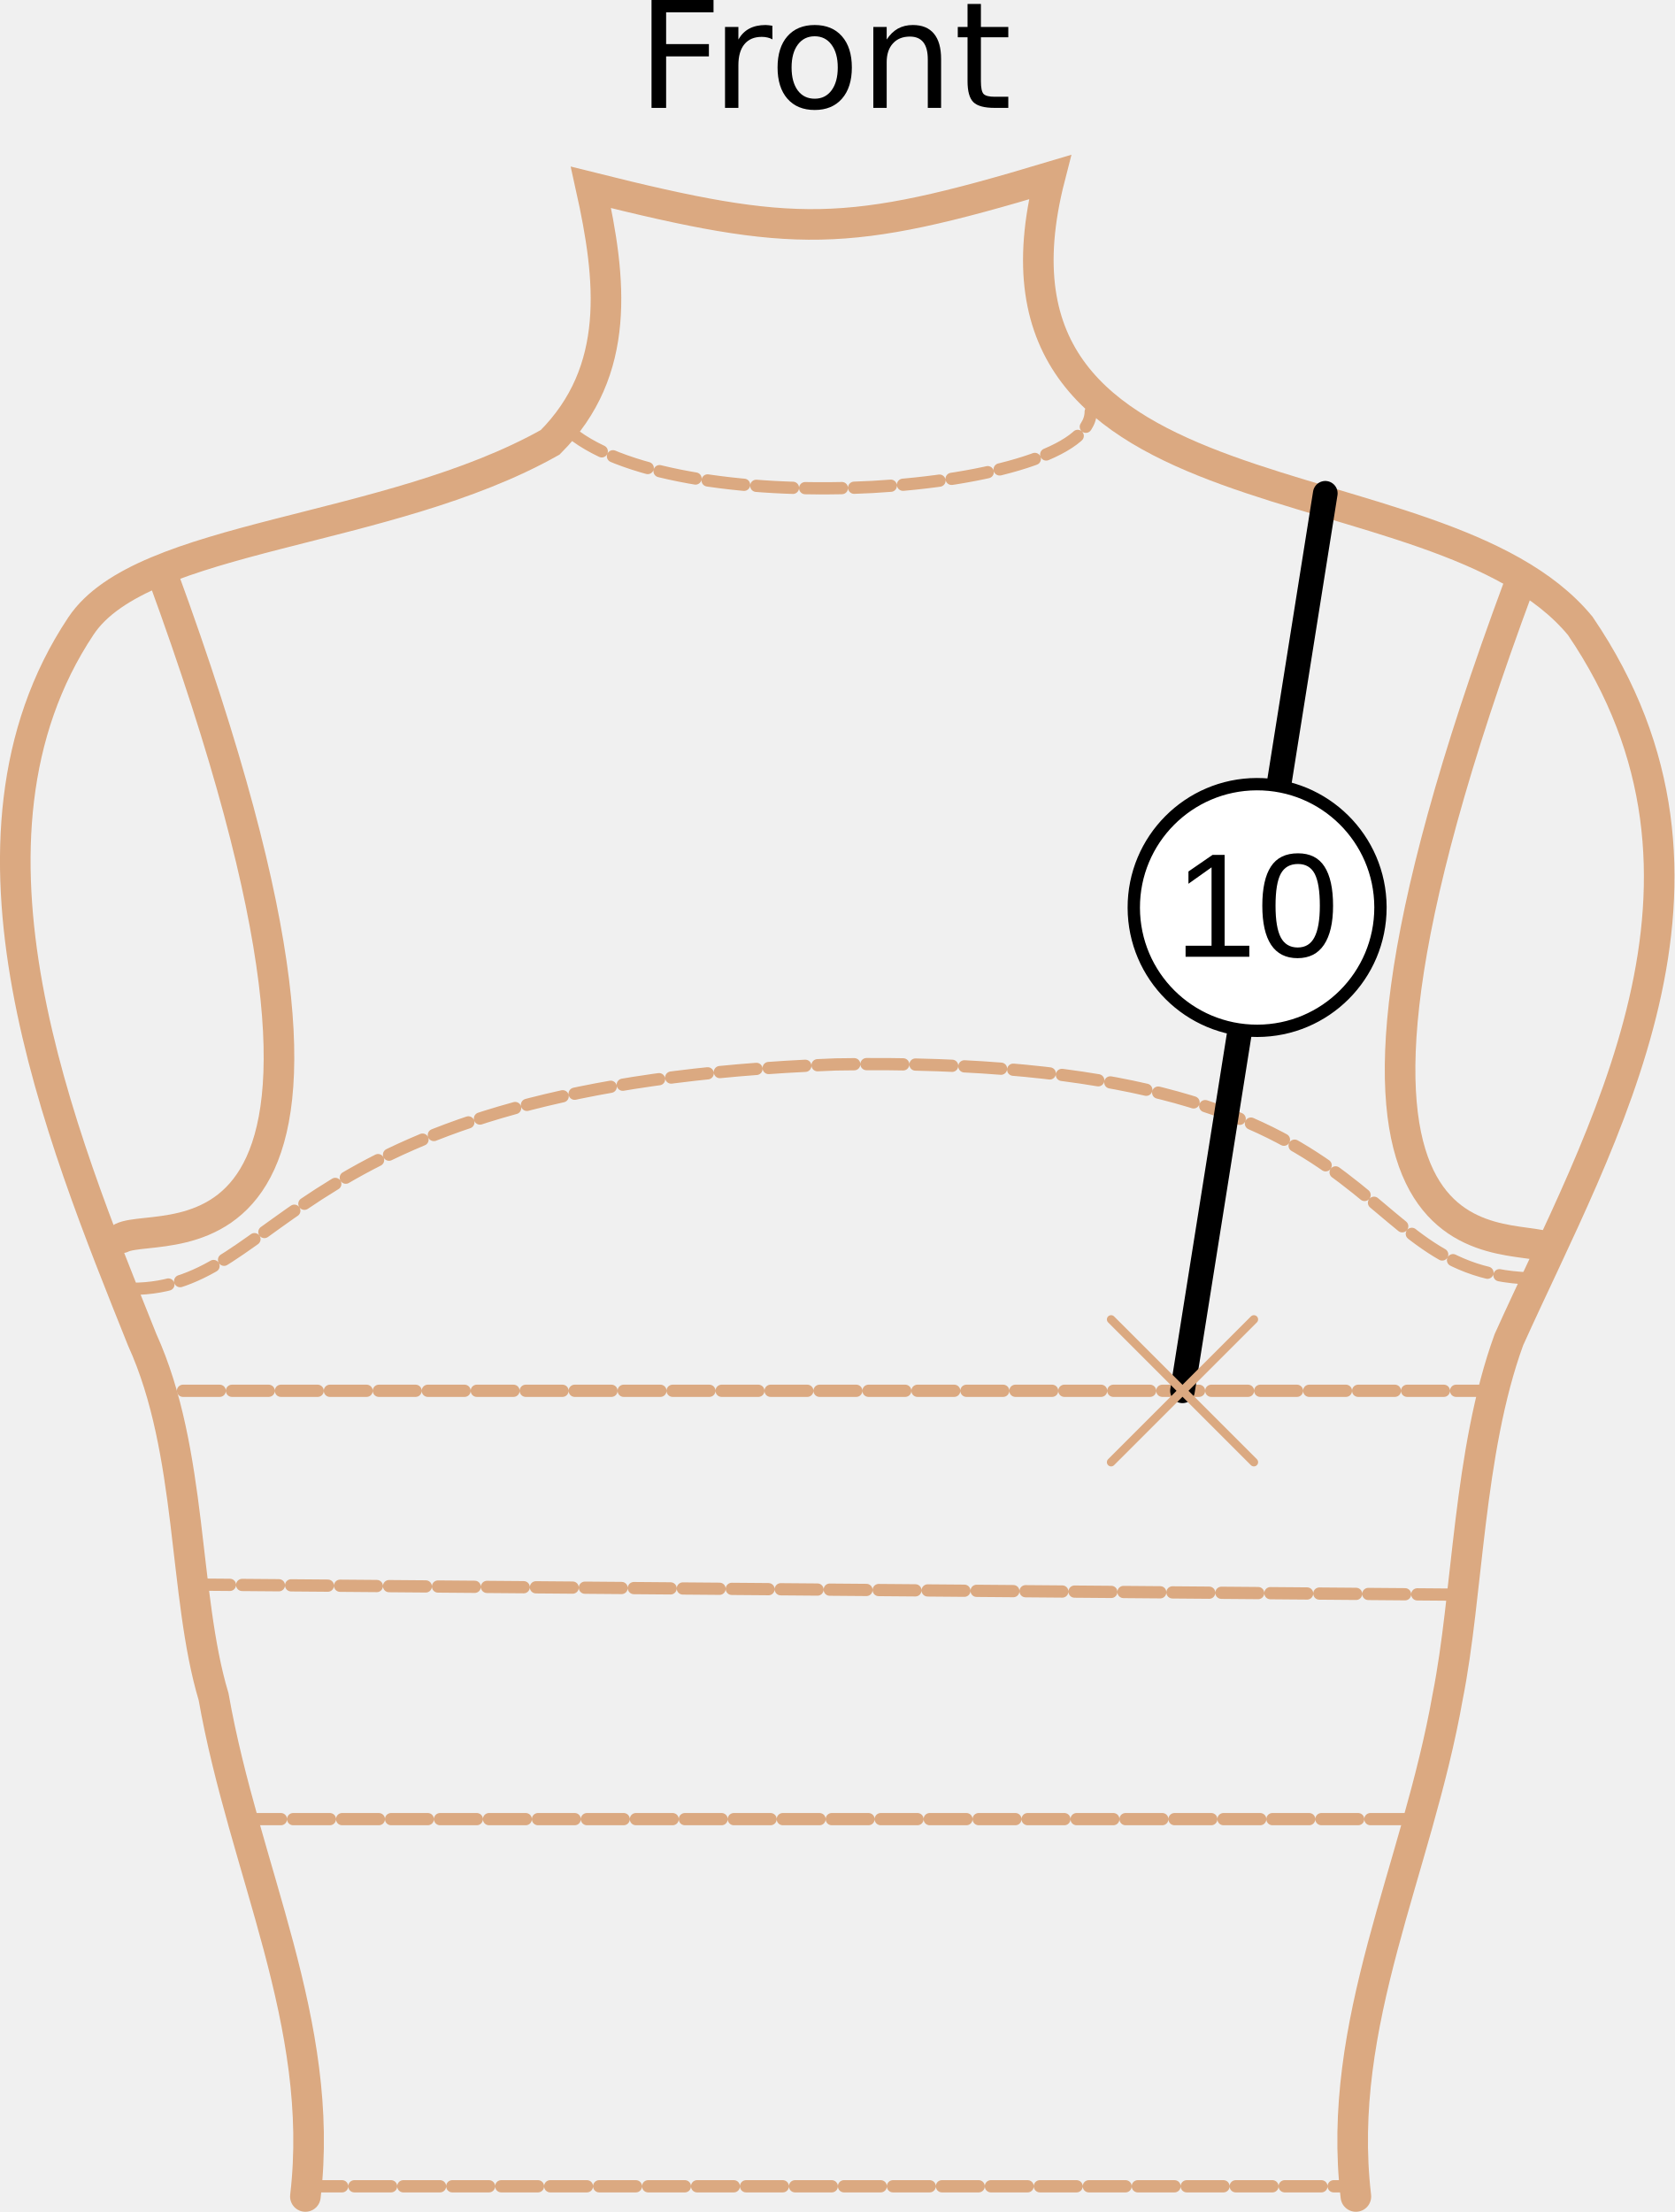
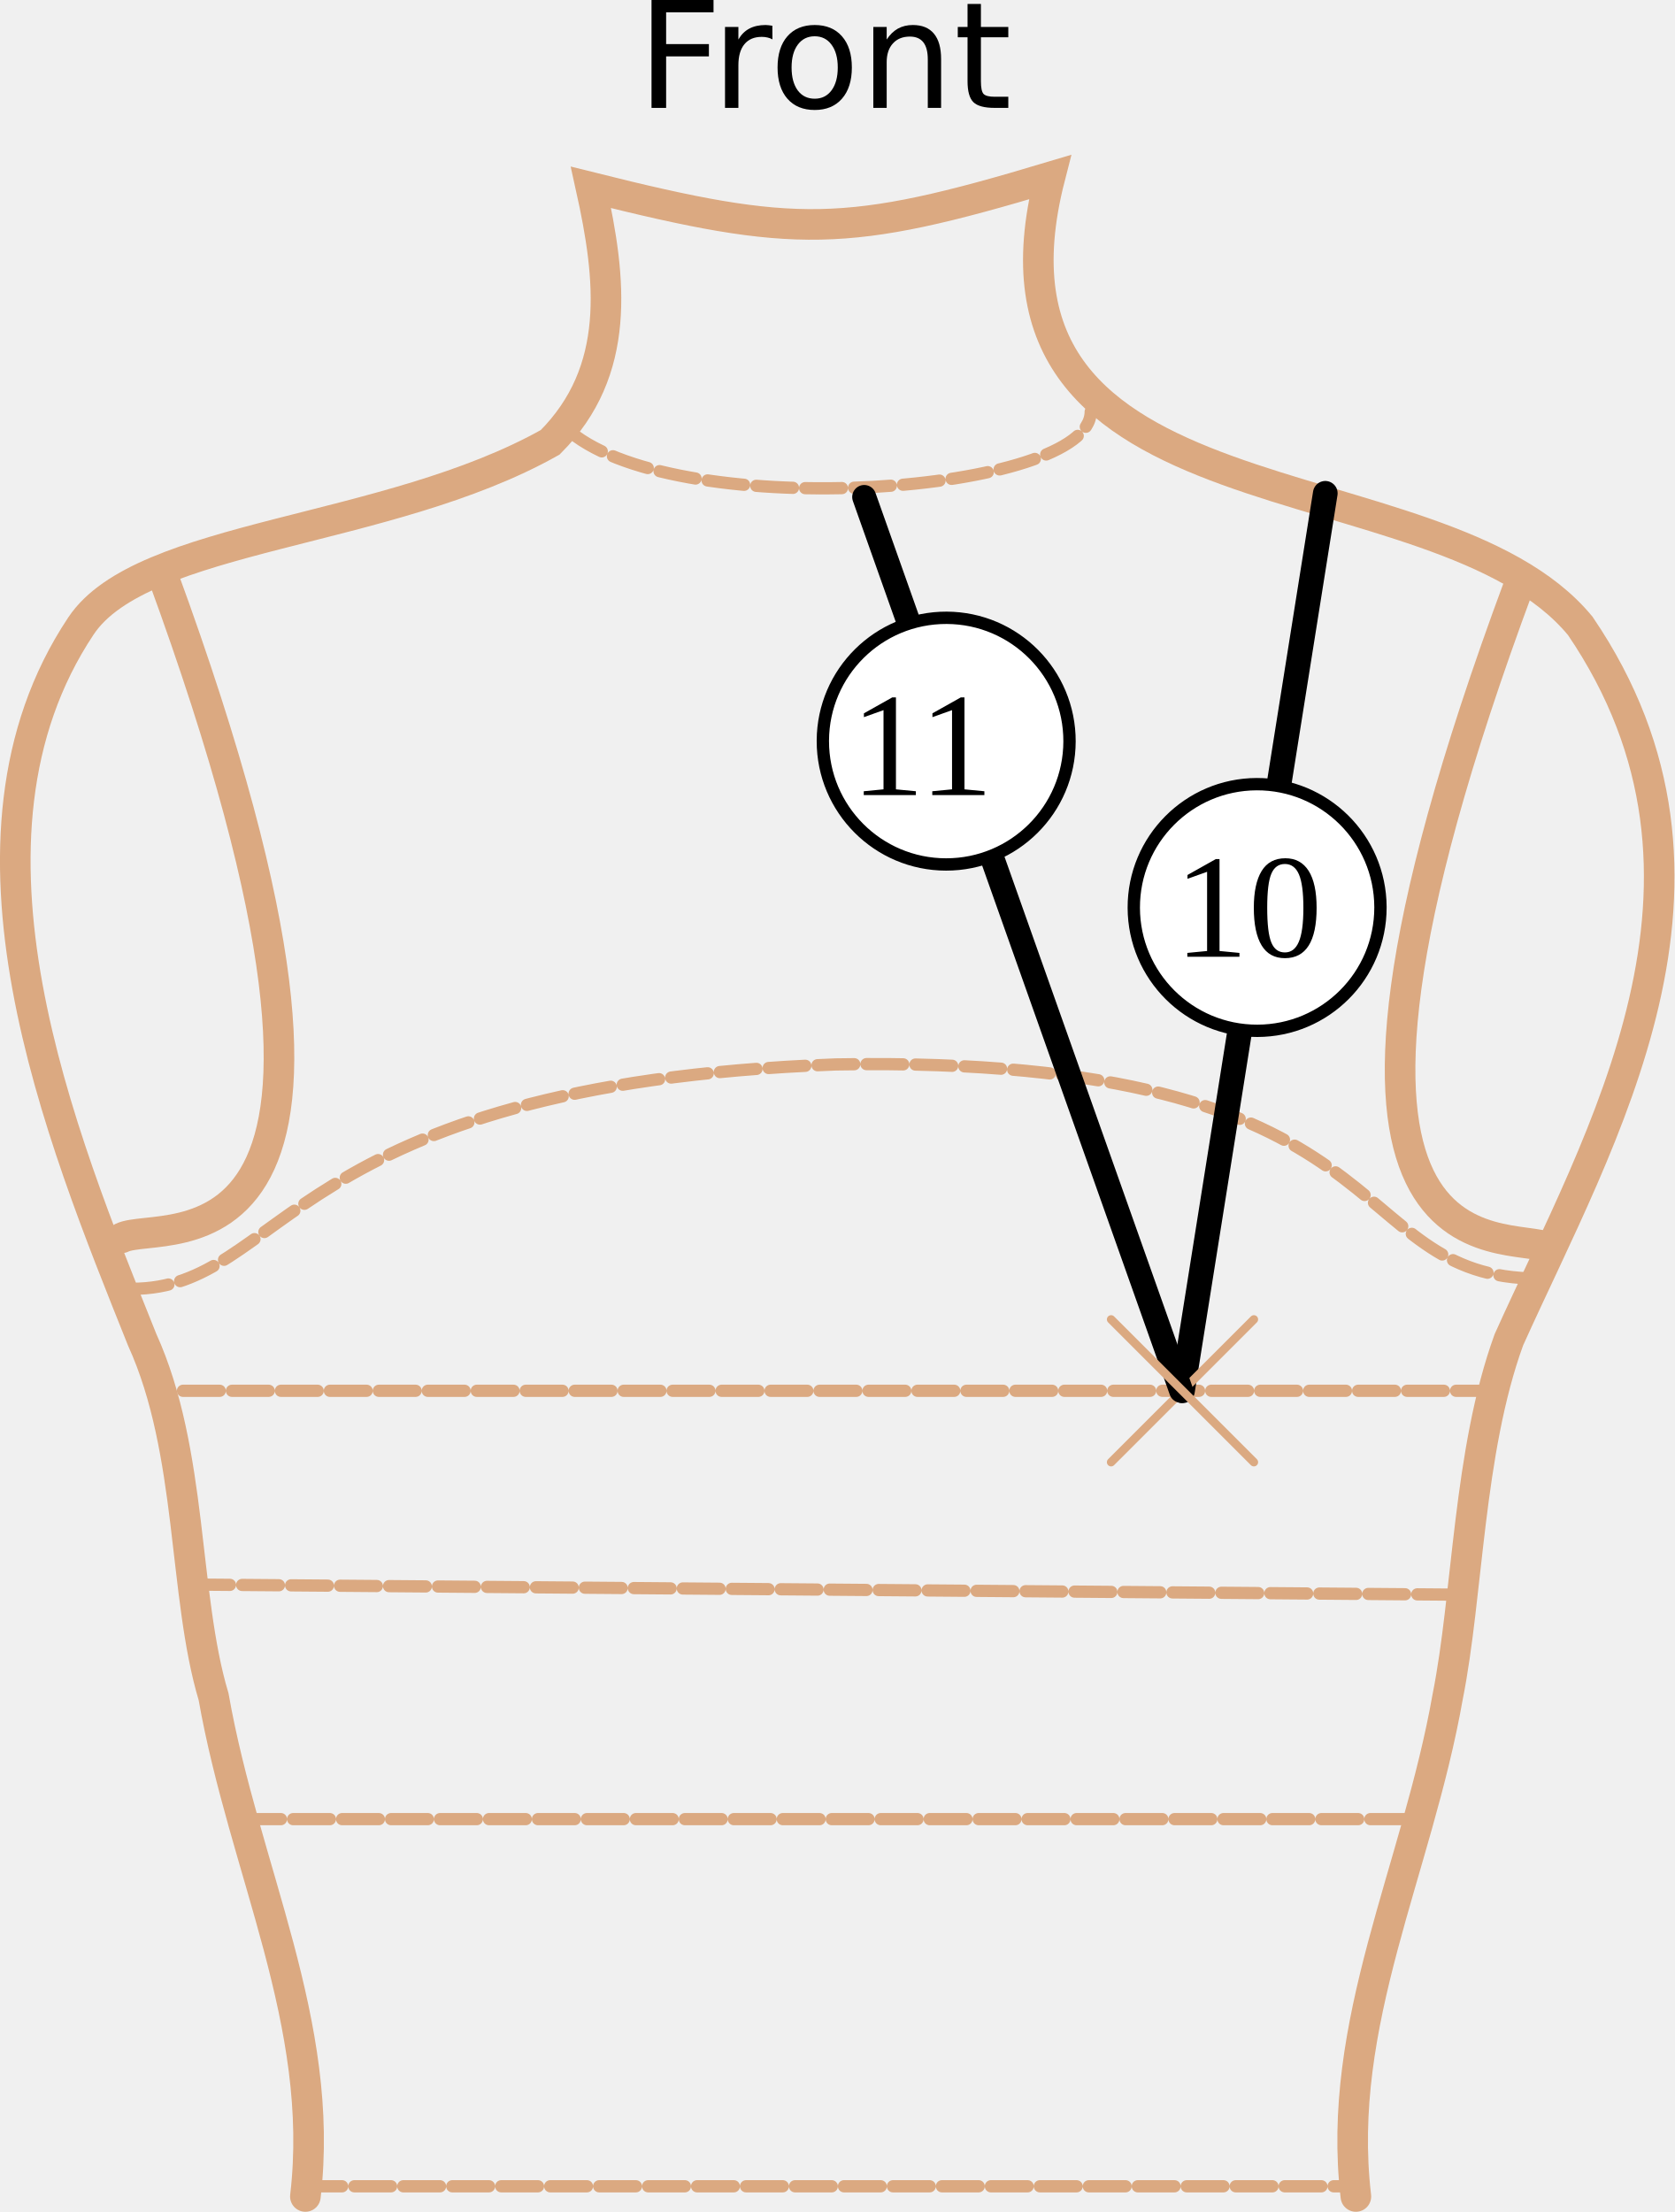
<svg xmlns="http://www.w3.org/2000/svg" width="46.332mm" height="61.212mm" viewBox="0 0 164.169 216.892" id="svg6367" version="1.1">
  <defs id="defs6369" />
  <g id="layer1" transform="translate(-277.9155,-383.9163)">
-     <g id="g3379">
-       <path style="fill:none;stroke:#dba981;stroke-width:3;stroke-linecap:round;stroke-linejoin:miter;stroke-miterlimit:4;stroke-dasharray:none;stroke-opacity:1" d="m 307.858,599.287 c 2,-17 -6,-32 -9,-49 -3,-10 -2,-24 -7,-35 -8,-20 -20,-49 -6,-70 6,-9 30,-9 46,-18 7,-7 6,-16 4,-25 20,5 25,5 45,-1 -9,35 38,27 52,44 17,25 2,50 -7,70 -4,11 -4,25 -6,35 -3,17 -11,32 -9,49" id="path11116-9-7-3-3-4-8" />
-       <path id="path8584-1-4-6-3-4-4-4-4-7-8-0-5" d="m 429.858,506.287 c -4,-2 -29,5 -3,-65" style="fill:none;stroke:#dba981;stroke-width:3;stroke-linecap:round;stroke-linejoin:miter;stroke-miterlimit:4;stroke-dasharray:none;stroke-opacity:1" />
-       <path id="path8584-6-7-8-0-3-1-3-3-1-1-6-3-9" d="m 289.858,505.287 c 4,-2 30,6 4,-65" style="fill:none;stroke:#dba981;stroke-width:3;stroke-linecap:round;stroke-linejoin:miter;stroke-miterlimit:4;stroke-dasharray:none;stroke-opacity:1" />
-       <path id="path3992-4-77-9-5-7-1-2-90-1-4-0-9" d="m 333.858,426.287 c 11,9 51,6 51,-2" style="fill:none;stroke:#dba981;stroke-width:1.2;stroke-linecap:round;stroke-linejoin:miter;stroke-miterlimit:4;stroke-dasharray:3.601, 1.2;stroke-dashoffset:0;stroke-opacity:1" />
-       <path id="path3992-4-77-9-5-7-1-2-9-4-0-3-9-3" d="m 290.858,510.287 c 15,0 15,-20 69,-22 57,-1 49,21 69,21" style="fill:none;stroke:#dba981;stroke-width:1.2;stroke-linecap:round;stroke-linejoin:miter;stroke-miterlimit:4;stroke-dasharray:3.601, 1.2;stroke-dashoffset:0;stroke-opacity:1" />
-       <path id="path3992-4-77-9-5-7-1-2-9-8-5-7-2-7-6" d="m 295.858,520.287 129,0" style="fill:none;stroke:#dba981;stroke-width:1.2;stroke-linecap:round;stroke-linejoin:miter;stroke-miterlimit:4;stroke-dasharray:3.601, 1.2;stroke-dashoffset:0;stroke-opacity:1" />
-       <path id="path3992-4-77-9-5-7-1-2-9-8-8-6-68-0-6-7" d="m 307.858,598.287 103,0" style="fill:none;stroke:#dba981;stroke-width:1.2;stroke-linecap:round;stroke-linejoin:miter;stroke-miterlimit:4;stroke-dasharray:3.601, 1.2;stroke-dashoffset:0;stroke-opacity:1" />
-       <path style="fill:none;stroke:#dba981;stroke-width:1.2;stroke-linecap:round;stroke-linejoin:miter;stroke-miterlimit:4;stroke-dasharray:3.601, 1.2;stroke-dashoffset:0;stroke-opacity:1" d="m 296.858,539.287 125,1" id="path3992-4-77-9-5-7-1-2-9-8-5-4-1-4-8-7-82" />
-       <g id="text6934-2-9-4-0-5-3-2-5" style="font-style:normal;font-variant:normal;font-weight:normal;font-stretch:normal;font-size:14.511px;line-height:125%;font-family:'Sans,Arial';-inkscape-font-specification:'Sans,Arial';text-align:start;letter-spacing:0px;word-spacing:0px;writing-mode:lr-tb;text-anchor:start;fill:#000000;fill-opacity:1;stroke:none">
-         <path id="path3369" style="" d="m 341.797,383.916 6.079,0 0,1.205 -4.648,0 0,3.118 4.195,0 0,1.205 -4.195,0 0,5.052 -1.431,0 0,-10.579 z" />
-         <path id="path3371" style="" d="m 353.652,387.778 q -0.22,-0.128 -0.482,-0.184 -0.255,-0.064 -0.567,-0.064 -1.105,0 -1.701,0.723 -0.588,0.716 -0.588,2.062 l 0,4.18 -1.311,0 0,-7.936 1.311,0 0,1.233 q 0.411,-0.723 1.07,-1.07 0.659,-0.354 1.601,-0.354 0.135,0 0.298,0.021 0.163,0.014 0.361,0.05 l 0.007,1.339 z" />
-         <path id="path3373" style="" d="m 357.797,387.473 q -1.049,0 -1.658,0.822 -0.609,0.815 -0.609,2.239 0,1.424 0.602,2.246 0.609,0.815 1.665,0.815 1.042,0 1.651,-0.822 0.609,-0.822 0.609,-2.239 0,-1.41 -0.609,-2.232 -0.609,-0.829 -1.651,-0.829 z m 0,-1.105 q 1.701,0 2.671,1.105 0.971,1.105 0.971,3.061 0,1.949 -0.971,3.061 -0.971,1.105 -2.671,1.105 -1.708,0 -2.678,-1.105 -0.964,-1.112 -0.964,-3.061 0,-1.956 0.964,-3.061 0.971,-1.105 2.678,-1.105 z" />
-         <path id="path3375" style="" d="m 370.189,389.705 0,4.79 -1.304,0 0,-4.747 q 0,-1.127 -0.439,-1.686 -0.439,-0.56 -1.318,-0.56 -1.056,0 -1.665,0.673 -0.609,0.673 -0.609,1.835 l 0,4.485 -1.311,0 0,-7.936 1.311,0 0,1.233 q 0.468,-0.716 1.098,-1.07 0.638,-0.354 1.467,-0.354 1.368,0 2.069,0.85 0.701,0.843 0.701,2.487 z" />
-         <path id="path3377" style="" d="m 374.093,384.306 0,2.253 2.685,0 0,1.013 -2.685,0 0,4.308 q 0,0.971 0.262,1.247 0.269,0.276 1.084,0.276 l 1.339,0 0,1.091 -1.339,0 q -1.509,0 -2.083,-0.56 -0.574,-0.567 -0.574,-2.055 l 0,-4.308 -0.957,0 0,-1.013 0.957,0 0,-2.253 1.311,0 z" />
-       </g>
+     <path id="path11116-9-7-3-3-4-8" d="m 307.858,599.287 c 2,-17 -6,-32 -9,-49 -3,-10 -2,-24 -7,-35 -8,-20 -20,-49 -6,-70 6,-9 30,-9 46,-18 7,-7 6,-16 4,-25 20,5 25,5 45,-1 -9,35 38,27 52,44 17,25 2,50 -7,70 -4,11 -4,25 -6,35 -3,17 -11,32 -9,49" style="fill:none;stroke:#dba981;stroke-width:3;stroke-linecap:round;stroke-linejoin:miter;stroke-miterlimit:4;stroke-dasharray:none;stroke-opacity:1" />
+     <path style="fill:none;stroke:#dba981;stroke-width:3;stroke-linecap:round;stroke-linejoin:miter;stroke-miterlimit:4;stroke-dasharray:none;stroke-opacity:1" d="m 429.858,506.287 c -4,-2 -29,5 -3,-65" id="path8584-1-4-6-3-4-4-4-4-7-8-0-5" />
+     <path style="fill:none;stroke:#dba981;stroke-width:3;stroke-linecap:round;stroke-linejoin:miter;stroke-miterlimit:4;stroke-dasharray:none;stroke-opacity:1" d="m 289.858,505.287 c 4,-2 30,6 4,-65" id="path8584-6-7-8-0-3-1-3-3-1-1-6-3-9" />
+     <path style="fill:none;stroke:#dba981;stroke-width:1.2;stroke-linecap:round;stroke-linejoin:miter;stroke-miterlimit:4;stroke-dasharray:3.601, 1.2;stroke-dashoffset:0;stroke-opacity:1" d="m 333.858,426.287 c 11,9 51,6 51,-2" id="path3992-4-77-9-5-7-1-2-90-1-4-0-9" />
+     <path style="fill:none;stroke:#dba981;stroke-width:1.2;stroke-linecap:round;stroke-linejoin:miter;stroke-miterlimit:4;stroke-dasharray:3.601, 1.2;stroke-dashoffset:0;stroke-opacity:1" d="m 290.858,510.287 c 15,0 15,-20 69,-22 57,-1 49,21 69,21" id="path3992-4-77-9-5-7-1-2-9-4-0-3-9-3" />
+     <path style="fill:none;stroke:#dba981;stroke-width:1.2;stroke-linecap:round;stroke-linejoin:miter;stroke-miterlimit:4;stroke-dasharray:3.601, 1.2;stroke-dashoffset:0;stroke-opacity:1" d="m 295.858,520.287 h 129" id="path3992-4-77-9-5-7-1-2-9-8-5-7-2-7-6" />
+     <path style="fill:none;stroke:#dba981;stroke-width:1.2;stroke-linecap:round;stroke-linejoin:miter;stroke-miterlimit:4;stroke-dasharray:3.601, 1.2;stroke-dashoffset:0;stroke-opacity:1" d="m 307.858,598.287 h 103" id="path3992-4-77-9-5-7-1-2-9-8-8-6-68-0-6-7" />
+     <path id="path3992-4-77-9-5-7-1-2-9-8-5-4-1-4-8-7-82" d="m 296.858,539.287 125,1" style="fill:none;stroke:#dba981;stroke-width:1.2;stroke-linecap:round;stroke-linejoin:miter;stroke-miterlimit:4;stroke-dasharray:3.601, 1.2;stroke-dashoffset:0;stroke-opacity:1" />
+     <g style="font-style:normal;font-variant:normal;font-weight:normal;font-stretch:normal;font-size:14.511px;line-height:125%;-inkscape-font-specification:'Sans,Arial';text-align:start;letter-spacing:0px;word-spacing:0px;writing-mode:lr-tb;text-anchor:start;fill:#000000;fill-opacity:1;stroke:none" id="text6934-2-9-4-0-5-3-2-5">
+       <path d="m 341.797,383.916 h 6.079 v 1.205 h -4.648 v 3.118 h 4.195 v 1.205 h -4.195 v 5.052 h -1.431 z" id="path3369" />
+       <path d="m 353.652,387.778 q -0.22,-0.128 -0.482,-0.184 -0.255,-0.064 -0.567,-0.064 -1.105,0 -1.701,0.723 -0.588,0.716 -0.588,2.062 v 4.18 h -1.311 v -7.936 h 1.311 v 1.233 q 0.411,-0.723 1.07,-1.07 0.659,-0.354 1.601,-0.354 0.135,0 0.298,0.021 0.163,0.014 0.361,0.05 l 0.007,1.339 z" id="path3371" />
+       <path d="m 357.797,387.473 q -1.049,0 -1.658,0.822 -0.609,0.815 -0.609,2.239 0,1.424 0.602,2.246 0.609,0.815 1.665,0.815 1.042,0 1.651,-0.822 0.609,-0.822 0.609,-2.239 0,-1.41 -0.609,-2.232 -0.609,-0.829 -1.651,-0.829 z m 0,-1.105 q 1.701,0 2.671,1.105 0.971,1.105 0.971,3.061 0,1.949 -0.971,3.061 -0.971,1.105 -2.671,1.105 -1.708,0 -2.678,-1.105 -0.964,-1.112 -0.964,-3.061 0,-1.956 0.964,-3.061 0.971,-1.105 2.678,-1.105 z" id="path3373" />
+       <path d="m 370.189,389.705 v 4.79 h -1.304 v -4.747 q 0,-1.127 -0.439,-1.686 -0.439,-0.56 -1.318,-0.56 -1.056,0 -1.665,0.673 -0.609,0.673 -0.609,1.835 v 4.485 h -1.311 v -7.936 h 1.311 v 1.233 q 0.468,-0.716 1.098,-1.07 0.638,-0.354 1.467,-0.354 1.368,0 2.069,0.85 0.701,0.843 0.701,2.487 z" id="path3375" />
+       <path d="m 374.093,384.306 v 2.253 h 2.685 v 1.013 h -2.685 v 4.308 q 0,0.971 0.262,1.247 0.269,0.276 1.084,0.276 h 1.339 v 1.091 h -1.339 q -1.509,0 -2.083,-0.56 -0.574,-0.567 -0.574,-2.055 v -4.308 h -0.957 v -1.013 h 0.957 v -2.253 z" id="path3377" />
+     </g>
+     <g id="g862">
      <path id="path4864-7-25-8-4-1" d="m 407.858,432.287 -14,88" style="fill:none;stroke:#000000;stroke-width:2.419;stroke-linecap:round;stroke-linejoin:miter;stroke-miterlimit:4;stroke-dasharray:none;stroke-opacity:1" />
      <path d="m 413.268,472.898 a 12.093,12.093 0 0 1 -12.077,12.093 12.093,12.093 0 0 1 -12.109,-12.062 12.093,12.093 0 0 1 12.046,-12.124 12.093,12.093 0 0 1 12.14,12.03" id="path19730-2-9-1-7-6-3" style="color:#000000;display:inline;overflow:visible;visibility:visible;fill:#ffffff;fill-opacity:1;fill-rule:nonzero;stroke:#000000;stroke-width:1.209;stroke-linecap:round;stroke-linejoin:round;stroke-miterlimit:4;stroke-dasharray:none;stroke-dashoffset:0;stroke-opacity:1;marker:none;enable-background:accumulate" />
-       <text id="text8484-0-0-0-8-7-5-4-9-8-9-5" y="477.726" x="393.052" style="font-style:normal;font-variant:normal;font-weight:normal;font-stretch:normal;font-size:14.512px;line-height:125%;font-family:'Sans,Arial';-inkscape-font-specification:'Sans,Arial';text-align:start;letter-spacing:0px;word-spacing:0px;writing-mode:lr-tb;text-anchor:start;fill:#000000;fill-opacity:1;stroke:none" xml:space="preserve">
-         <tspan y="477.726" x="393.052" id="tspan8486-3-0-4-3-7-4-0-15-5-2-1">10</tspan>
+       <text id="text8484-0-0-0-8-7-5-4-9-8-9-5" y="477.726" x="393.052" style="font-style:normal;font-variant:normal;font-weight:normal;font-stretch:normal;line-height:0%;-inkscape-font-specification:'Sans,Arial';text-align:start;letter-spacing:0px;word-spacing:0px;writing-mode:lr-tb;text-anchor:start;fill:#000000;fill-opacity:1;stroke:none" xml:space="preserve">
+         <tspan y="477.726" x="393.052" id="tspan8486-3-0-4-3-7-4-0-15-5-2-1" style="font-size:14.512px;line-height:1.25">10</tspan>
      </text>
-       <path id="path3992-4-77-9-5-7-1-2-9-8-5-4-1-4-8-7-1-3" d="m 301.858,562.287 115,0" style="display:inline;fill:none;stroke:#dba981;stroke-width:1.2;stroke-linecap:round;stroke-linejoin:miter;stroke-miterlimit:4;stroke-dasharray:3.601, 1.2;stroke-dashoffset:0;stroke-opacity:1" />
-       <path style="display:inline;fill:none;stroke:#dba981;stroke-width:0.827;stroke-linecap:round;stroke-linejoin:round;stroke-miterlimit:4;stroke-dasharray:none;stroke-opacity:1" d="m 386.858,513.287 14,14" id="path8279-7-2" />
-       <path style="display:inline;fill:none;stroke:#dba981;stroke-width:0.827;stroke-linecap:round;stroke-linejoin:round;stroke-miterlimit:4;stroke-dasharray:none;stroke-opacity:1" d="m 400.858,513.287 -14,14" id="path8279-3-7-8" />
    </g>
+     <path style="display:inline;fill:none;stroke:#dba981;stroke-width:1.2;stroke-linecap:round;stroke-linejoin:miter;stroke-miterlimit:4;stroke-dasharray:3.601, 1.2;stroke-dashoffset:0;stroke-opacity:1" d="m 301.858,562.287 h 115" id="path3992-4-77-9-5-7-1-2-9-8-5-4-1-4-8-7-1-3" />
+     <path id="path8279-3-7-8" d="m 400.858,513.287 -14,14" style="display:inline;fill:none;stroke:#dba981;stroke-width:0.827;stroke-linecap:round;stroke-linejoin:round;stroke-miterlimit:4;stroke-dasharray:none;stroke-opacity:1" />
+     <path id="path864" d="M 362.65,432.648 393.725,520.287" style="fill:none;stroke:#000000;stroke-width:2.355;stroke-linecap:round;stroke-linejoin:miter;stroke-miterlimit:4;stroke-dasharray:none;stroke-opacity:1" />
+     <path d="m -358.595,456.586 a 12.093,12.093 0 0 1 -12.077,12.093 12.093,12.093 0 0 1 -12.109,-12.062 12.093,12.093 0 0 1 12.046,-12.124 12.093,12.093 0 0 1 12.14,12.03" id="path866" style="color:#000000;display:inline;overflow:visible;visibility:visible;fill:#ffffff;fill-opacity:1;fill-rule:nonzero;stroke:#000000;stroke-width:1.209;stroke-linecap:round;stroke-linejoin:round;stroke-miterlimit:4;stroke-dasharray:none;stroke-dashoffset:0;stroke-opacity:1;marker:none;enable-background:accumulate" transform="scale(-1,1)" />
+     <text id="text870" y="461.875" x="361.324" style="font-style:normal;font-variant:normal;font-weight:normal;font-stretch:normal;line-height:0%;-inkscape-font-specification:'Sans,Arial';text-align:start;letter-spacing:0px;word-spacing:0px;writing-mode:lr-tb;text-anchor:start;fill:#000000;fill-opacity:1;stroke:none" xml:space="preserve">
+       <tspan y="461.875" x="361.324" id="tspan868" style="font-size:14.512px;line-height:1.25">11</tspan>
+     </text>
+     <path id="path8279-7-2" d="m 386.858,513.287 14,14" style="display:inline;fill:none;stroke:#dba981;stroke-width:0.827;stroke-linecap:round;stroke-linejoin:round;stroke-miterlimit:4;stroke-dasharray:none;stroke-opacity:1" />
  </g>
</svg>
